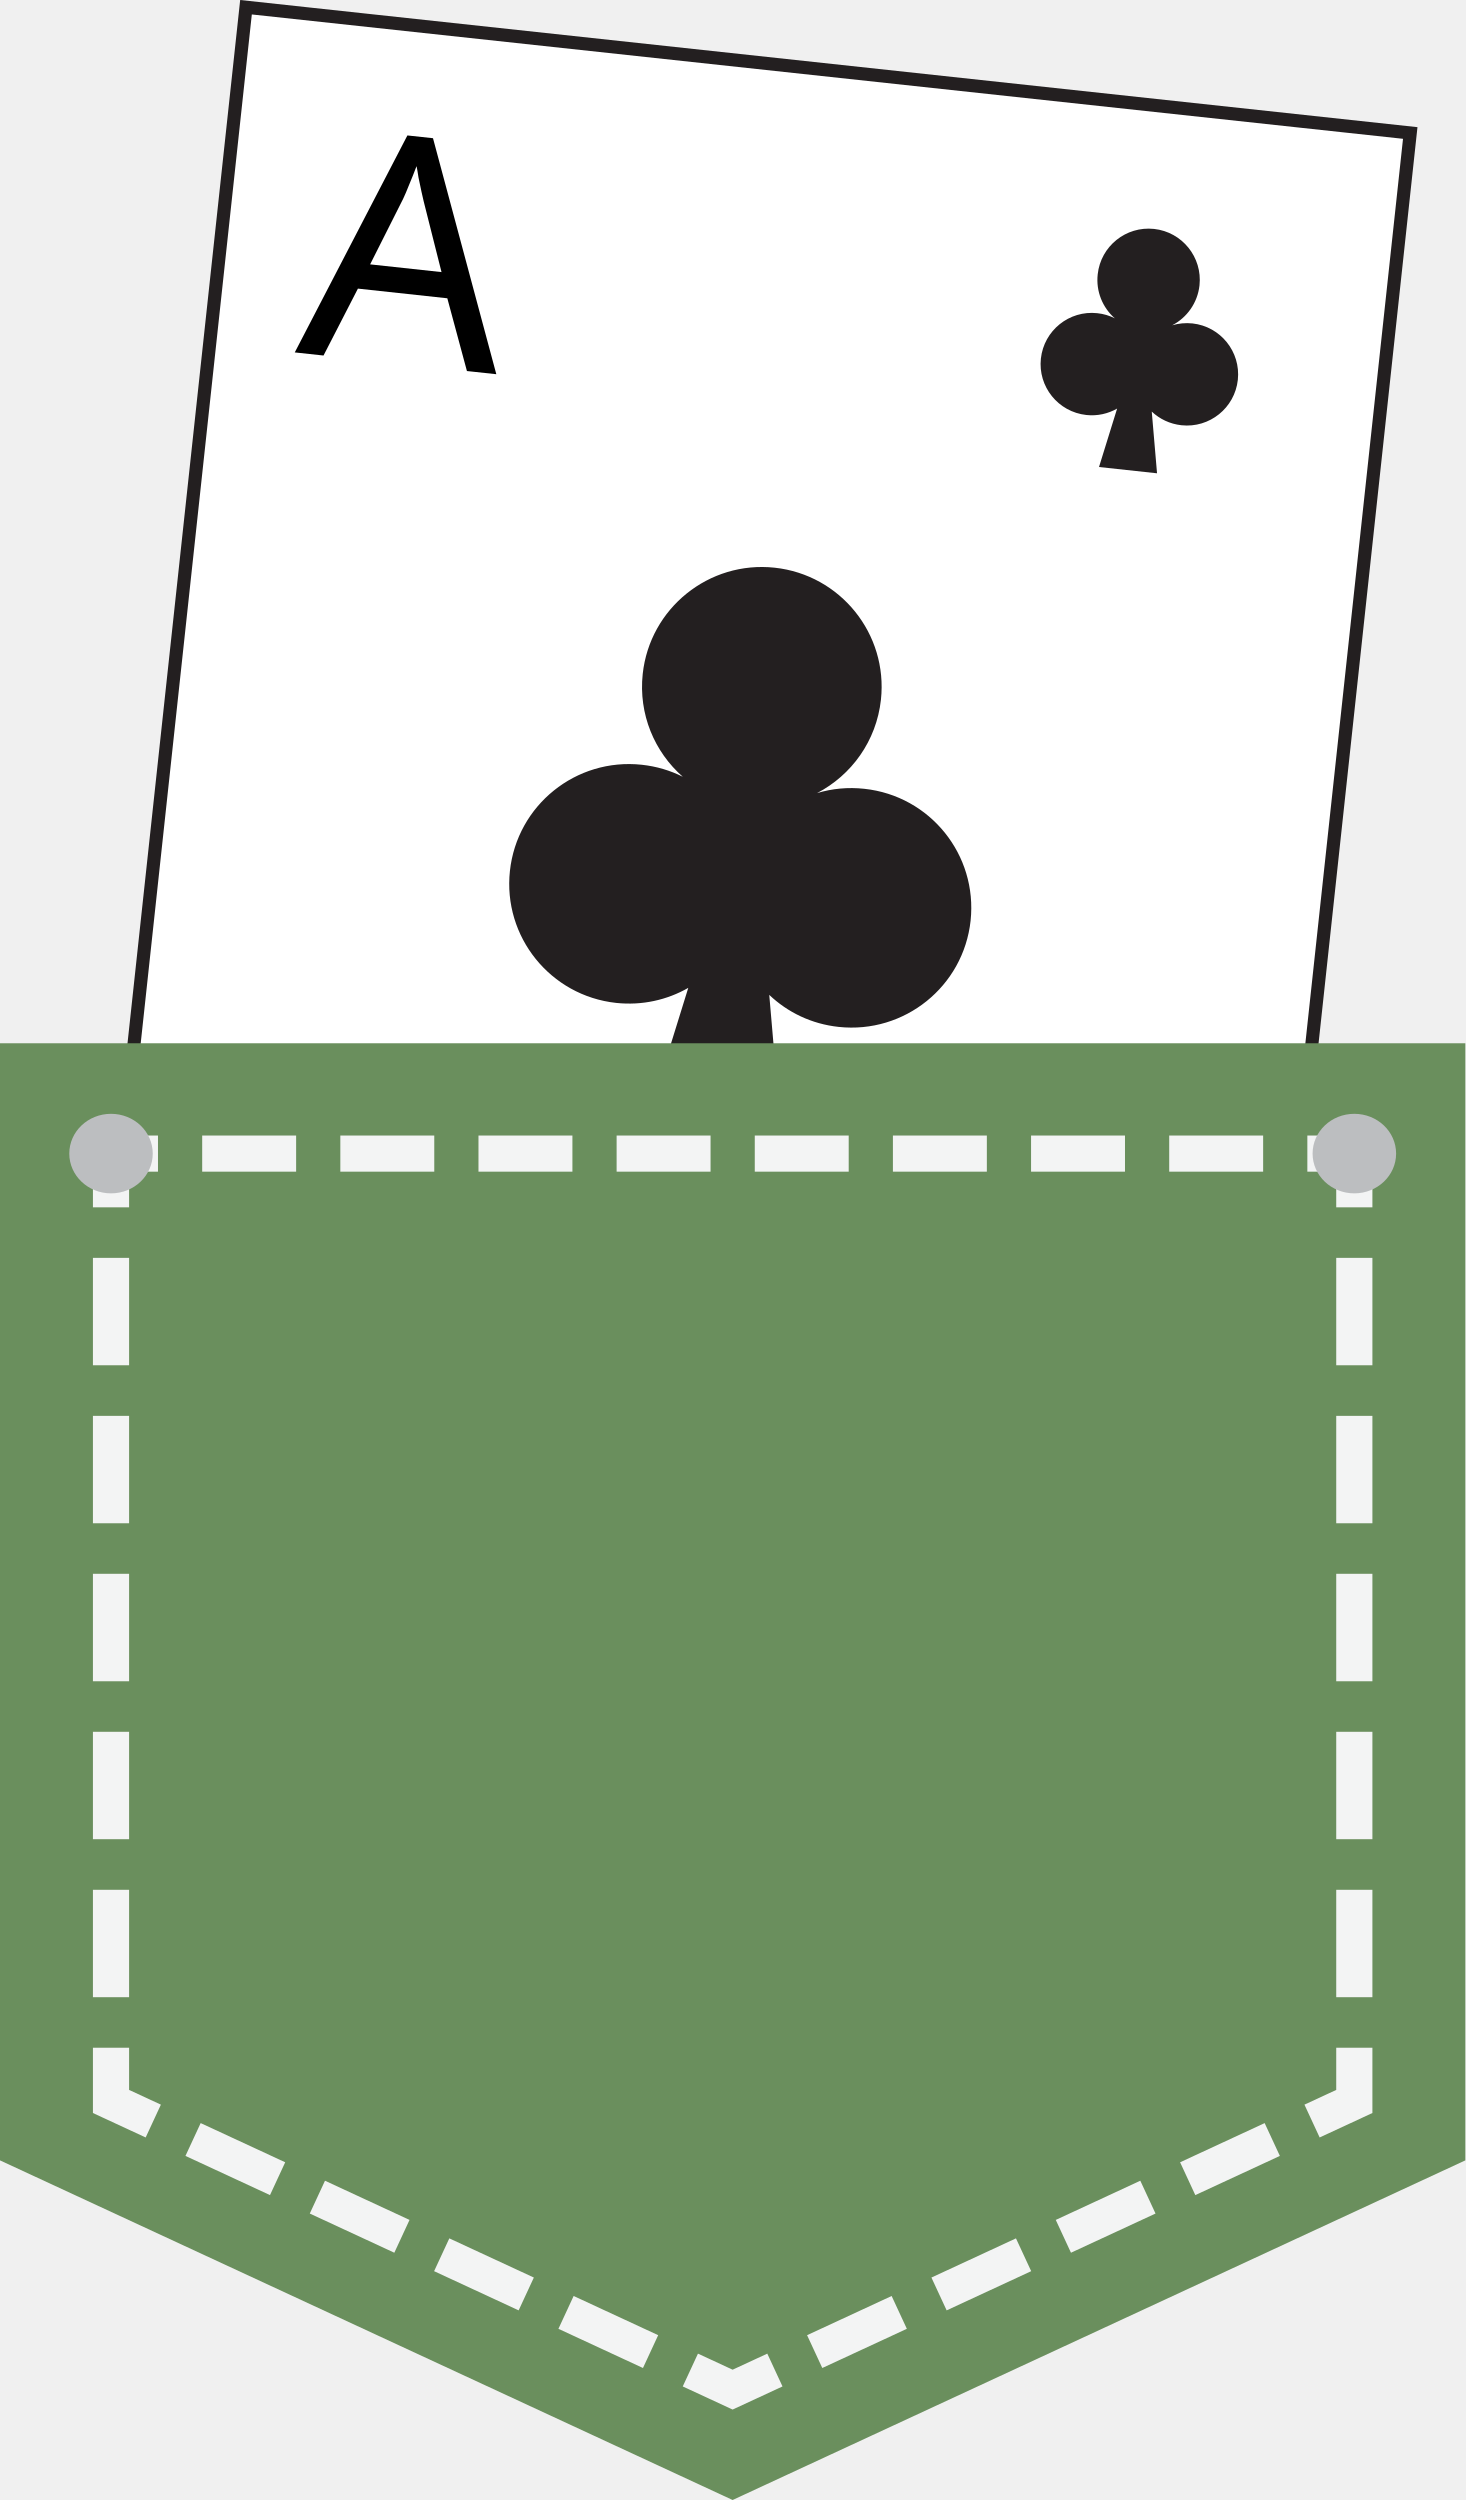
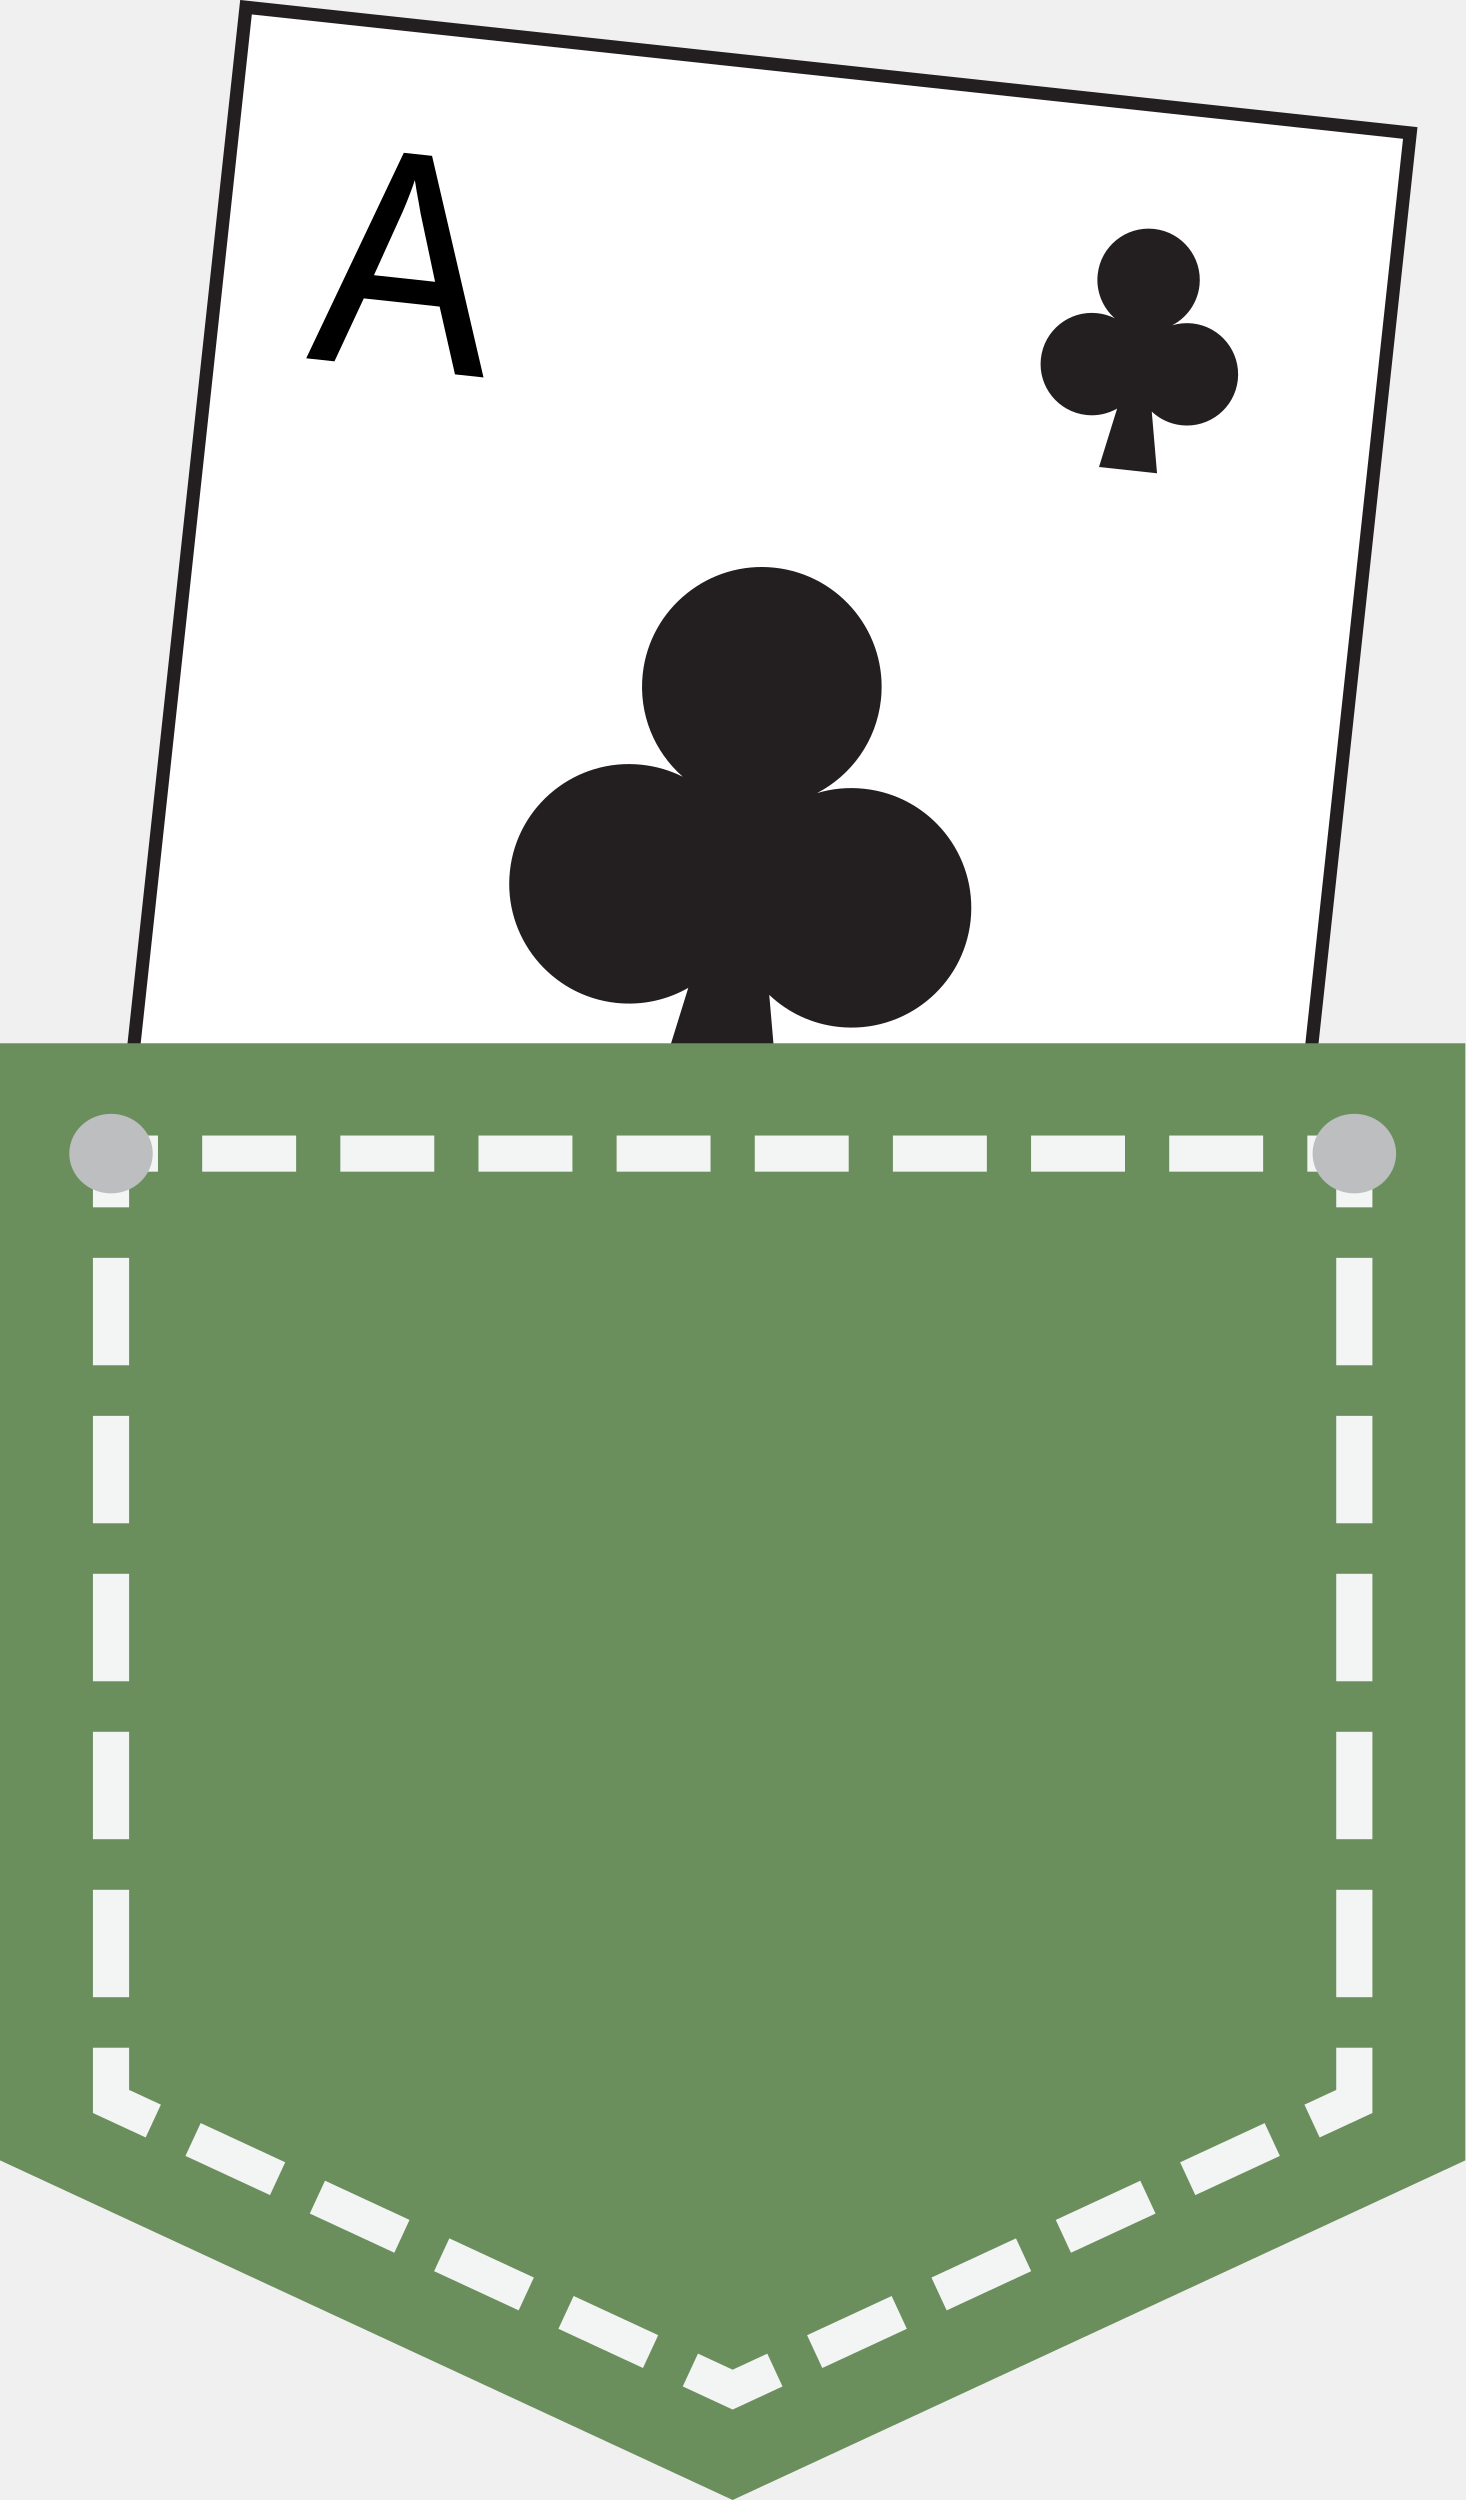
<svg xmlns="http://www.w3.org/2000/svg" xml:space="preserve" width="1531.23" height="2612.427">
  <g style="display:inline">
    <path fill="#fff" stroke="#231f20" stroke-miterlimit="10" stroke-width="13.712" d="m2011.048 131.975-211.319 1957.27-1216.664-131.411L794.449.563z" style="display:inline" transform="translate(-537.385 6.99)" />
-     <path fill="#231f20" d="M903.258 824.276c-17.163-1.87-33.905-.238-49.461 4.503 35.863-18.687 62.059-54.354 66.766-97.676 7.389-68.683-42.32-130.448-111.076-137.882-68.666-7.4-130.465 42.337-137.864 111.02-4.529 42.056 12.268 81.514 41.892 107.477-13.007-6.564-27.432-10.897-42.794-12.563-68.78-7.428-130.437 42.213-137.873 110.941-7.436 68.718 42.231 130.456 111.021 137.917 27.229 2.89 53.295-3.09 75.371-15.734v-.044l-44.371 143.001 141.975 15.315-12.991-150.927c19.151 18.214 44.195 30.456 72.554 33.468 68.729 7.391 130.403-42.293 137.84-110.984 7.377-68.808-42.236-130.438-110.989-137.832zM1246.084 337.97c-7.347-.76-14.551-.036-21.175 1.951 15.327-7.997 26.506-23.27 28.538-41.742 3.129-29.365-18.089-55.773-47.472-58.957-29.376-3.164-55.774 18.09-58.903 47.431-1.996 18.017 5.207 34.85 17.873 46.003-5.57-2.836-11.749-4.698-18.31-5.386-29.367-3.174-55.723 18.045-58.941 47.421-3.173 29.374 18.046 55.765 47.485 58.966 11.617 1.257 22.761-1.33 32.2-6.73v-.036l-18.954 61.121 60.642 6.571-5.519-64.492c8.239 7.755 18.927 12.952 31.001 14.273 29.392 3.191 55.762-18.08 58.955-47.448 3.139-29.375-18.061-55.737-47.42-58.947z" />
-     <path d="m180.961 0-28.555-73.38H58.439L30.216 0H0l92.639-238.072h26.895L211.841 0Zm-37.52-99.944-26.563-71.72q-.996-2.656-3.32-9.63-2.325-6.972-4.65-14.277-1.991-7.637-3.32-11.621-2.656 10.293-5.644 20.254-2.657 9.63-4.649 15.274L68.4-99.944z" aria-label="A" style="font-size:332.039px;font-family:MyriadPro-Regular" transform="rotate(6.174 -3260.219 3039.836)" />
+     <path fill="#231f20" d="M903.258 824.276c-17.163-1.87-33.905-.238-49.461 4.503 35.863-18.687 62.059-54.354 66.766-97.676 7.389-68.683-42.32-130.448-111.076-137.882-68.666-7.4-130.465 42.337-137.864 111.02-4.529 42.056 12.268 81.514 41.892 107.477-13.007-6.564-27.432-10.897-42.794-12.563-68.78-7.428-130.437 42.213-137.873 110.941-7.436 68.718 42.231 130.456 111.021 137.917 27.229 2.89 53.295-3.09 75.371-15.734v-.044l-44.371 143.001 141.975 15.315-12.991-150.927c19.151 18.214 44.195 30.456 72.554 33.468 68.729 7.391 130.403-42.293 137.84-110.984 7.377-68.808-42.236-130.438-110.989-137.832zm342.826-486.306c-7.347-.76-14.551-.036-21.175 1.951 15.327-7.997 26.506-23.27 28.538-41.742 3.129-29.365-18.089-55.773-47.472-58.957-29.376-3.164-55.774 18.09-58.903 47.431-1.996 18.017 5.207 34.85 17.873 46.003-5.57-2.836-11.749-4.698-18.31-5.386-29.367-3.174-55.723 18.045-58.941 47.421-3.173 29.374 18.046 55.765 47.485 58.966 11.617 1.257 22.761-1.33 32.2-6.73v-.036l-18.954 61.121 60.642 6.571-5.519-64.492c8.239 7.755 18.927 12.952 31.001 14.273 29.392 3.191 55.762-18.08 58.955-47.448 3.139-29.375-18.061-55.737-47.42-58.947z" />
+     <g style="display:inline">
+       <path d="m1048.267 273.204-23.561-68.694h-79.71l-23.408 68.694h-29.681L970.24 48.761h29.68l78.334 224.443zm-31.058-93.939-22.643-69.153q-1.071-3.825-2.907-10.098-1.836-6.426-3.825-13.004-1.836-6.579-3.06-11.169-1.224 5.967-2.907 12.393-1.53 6.272-3.212 11.933-1.683 5.661-2.907 9.792l-22.797 69.306z" aria-label="A" style="font-size:313.333px;font-family:&quot;Open Sans&quot;;-inkscape-font-specification:&quot;Open Sans, @wght=458,wdth=93.9&quot;;font-variation-settings:&quot;wdth&quot;93.9,&quot;wght&quot;458;stroke-width:1" transform="rotate(6.166 -333.578 -4985.54)" />
+     </g>
  </g>
  <g style="display:inline">
    <g style="display:inline">
      <path fill="#6a8f5d" d="m2068.615 2250.539-765.661 354.899-765.569-354.899V1083.158h1531.23z" style="display:inline" transform="translate(-537.385 6.99)" />
-       <path d="M515.113 1060.887v88.424h44.545v-43.881h35.574v-44.543zm134.563 0v44.543h115.691v-44.543zm170.136 0v44.543h115.692v-44.543zm170.137 0v44.543h115.692v-44.543zm170.137 0v44.543h115.691v-44.543zm170.137 0v44.543h115.691v-44.543zm170.136 0v44.543h115.692v-44.543zm170.137 0v44.543h115.691v-44.543zm170.137 0v44.543h115.691v-44.543zm170.135 0v44.543h35.574v43.88h44.545v-88.423zM515.113 1211.57v132.303h44.545V1211.57zm1531.229 0v132.303h44.545V1211.57ZM515.113 1406.133v132.305h44.545v-132.305zm1531.229 0v132.305h44.545v-132.305ZM515.113 1600.697V1733h44.545v-132.303zm1531.229 0V1733h44.545v-132.303ZM515.113 1795.26v132.305h44.545V1795.26zm1531.229 0v132.305h44.545V1795.26ZM515.113 1989.824v132.303h44.545v-132.303zm1531.229 0v132.303h44.545v-132.303ZM515.113 2184.387v80.377l12.905 5.982 52.058 24.133 18.735-40.414-39.153-18.15v-51.928zm1531.229 0v51.927l-39.158 18.15 18.732 40.415 64.97-30.115v-80.377zm-88.16 92.79-104.131 48.268 18.734 40.414 104.13-48.267zm-1310.375 0-18.735 40.413 104.117 48.267 18.735-40.414zm153.115 70.98-18.735 40.413 104.118 48.266 18.734-40.412zm1004.127 0-104.13 48.265 18.733 40.414 104.13-48.266zm-851.014 70.98-18.734 40.414 104.117 48.265 18.734-40.414zm697.881 0-104.129 48.265 18.732 40.414 104.131-48.265zm-153.13 70.978-104.132 48.268 18.733 40.414 104.13-48.268zm-391.638 0-18.734 40.412 104.117 48.268 18.735-40.414zm153.114 70.979-18.735 40.414 61.426 28.474 61.432-28.474-18.733-40.414-42.697 19.79z" style="color:#000;fill:#f3f4f4;-inkscape-stroke:none" transform="matrix(.84848 0 0 .84848 -339.958 286.433)" />
+       <path d="M515.113 1060.887v88.424h44.545v-43.881h35.574v-44.543zm134.563 0v44.543h115.691v-44.543zm170.136 0v44.543h115.692v-44.543zm170.137 0v44.543h115.692v-44.543zm170.137 0v44.543h115.691v-44.543zm170.137 0v44.543h115.691v-44.543zm170.136 0v44.543h115.692v-44.543zm170.137 0v44.543h115.691v-44.543zm170.137 0v44.543h115.691v-44.543zm170.135 0v44.543h35.574v43.88h44.545v-88.423zM515.113 1211.57v132.303h44.545V1211.57zm1531.229 0v132.303h44.545V1211.57ZM515.113 1406.133v132.305h44.545v-132.305zm1531.229 0v132.305h44.545v-132.305ZM515.113 1600.697V1733h44.545v-132.303zm1531.229 0V1733h44.545v-132.303ZM515.113 1795.26v132.305h44.545V1795.26zm1531.229 0v132.305h44.545V1795.26ZM515.113 1989.824v132.303h44.545v-132.303zm1531.229 0v132.303h44.545v-132.303ZM515.113 2184.387v80.377l12.905 5.982 52.058 24.133 18.735-40.414-39.153-18.15v-51.928zm1531.229 0v51.927l-39.158 18.15 18.732 40.415 64.97-30.115v-80.377zm-88.16 92.79-104.131 48.268 18.734 40.414 104.13-48.267zm-1310.375 0-18.735 40.413 104.117 48.267 18.735-40.414zm153.115 70.98-18.735 40.413 104.118 48.266 18.734-40.412zm1004.127 0-104.13 48.265 18.733 40.414 104.13-48.266zm-851.014 70.98-18.734 40.414 104.117 48.265 18.734-40.414zm697.881 0-104.129 48.265 18.732 40.414 104.131-48.265zm-153.13 70.978-104.132 48.268 18.733 40.414 104.13-48.268zm-391.638 0-18.734 40.412 104.117 48.268 18.735-40.414zm153.114 70.979-18.735 40.414 61.426 28.474 61.432-28.474-18.733-40.414-42.697 19.79z" style="color:#000;fill:#f3f4f4;-inkscape-stroke:none" transform="translate(-339.958 286.433) scale(.84848)" />
    </g>
-     <path fill="#bcbec0" d="M697.002 1198.484c0 22.902-19.471 41.554-43.613 41.554-24.026 0-43.612-18.651-43.612-41.554 0-23.01 19.586-41.563 43.612-41.563 24.143 0 43.613 18.555 43.613 41.563zM1996.278 1198.484c0 22.902-19.563 41.554-43.667 41.554-24.108 0-43.606-18.651-43.606-41.554 0-23.01 19.498-41.563 43.606-41.563 24.105 0 43.667 18.555 43.667 41.563z" style="display:inline" transform="translate(-537.385 6.99)" />
+     <path fill="#bcbec0" d="M697.002 1198.484c0 22.902-19.471 41.554-43.613 41.554-24.026 0-43.612-18.651-43.612-41.554 0-23.01 19.586-41.563 43.612-41.563 24.143 0 43.613 18.555 43.613 41.563zm1299.276 0c0 22.902-19.563 41.554-43.667 41.554-24.108 0-43.606-18.651-43.606-41.554 0-23.01 19.498-41.563 43.606-41.563 24.105 0 43.667 18.555 43.667 41.563z" style="display:inline" transform="translate(-537.385 6.99)" />
  </g>
</svg>
